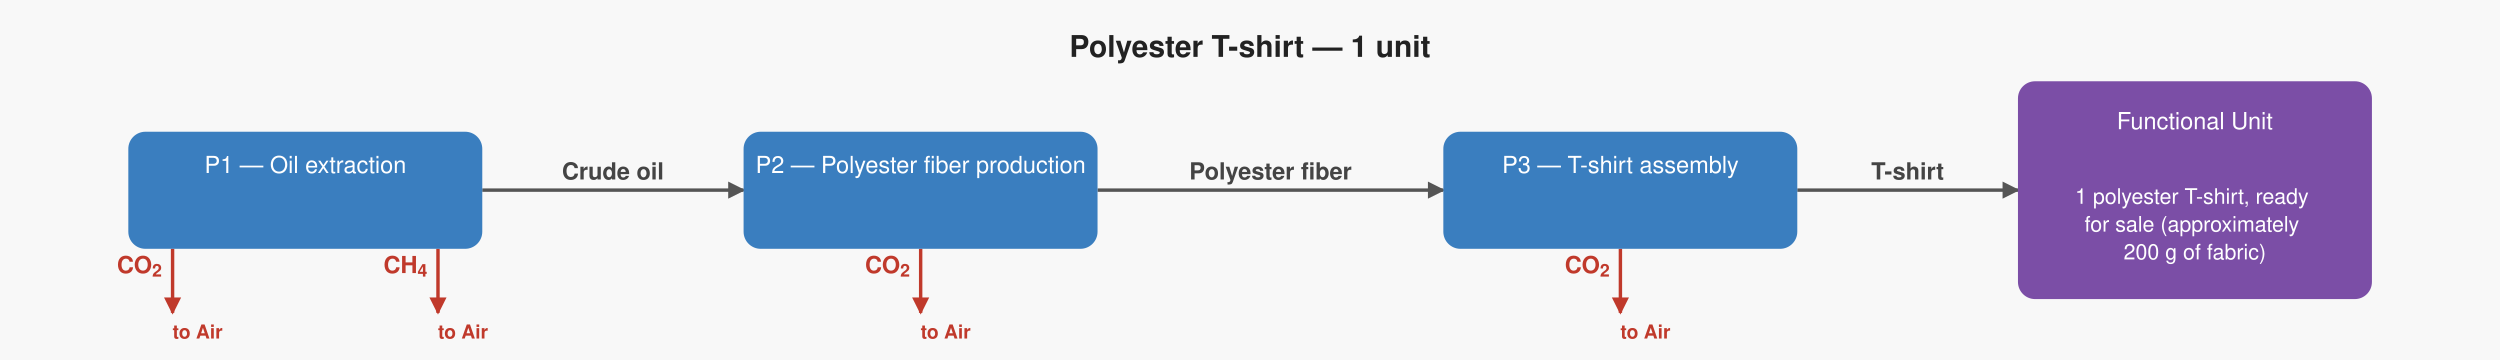
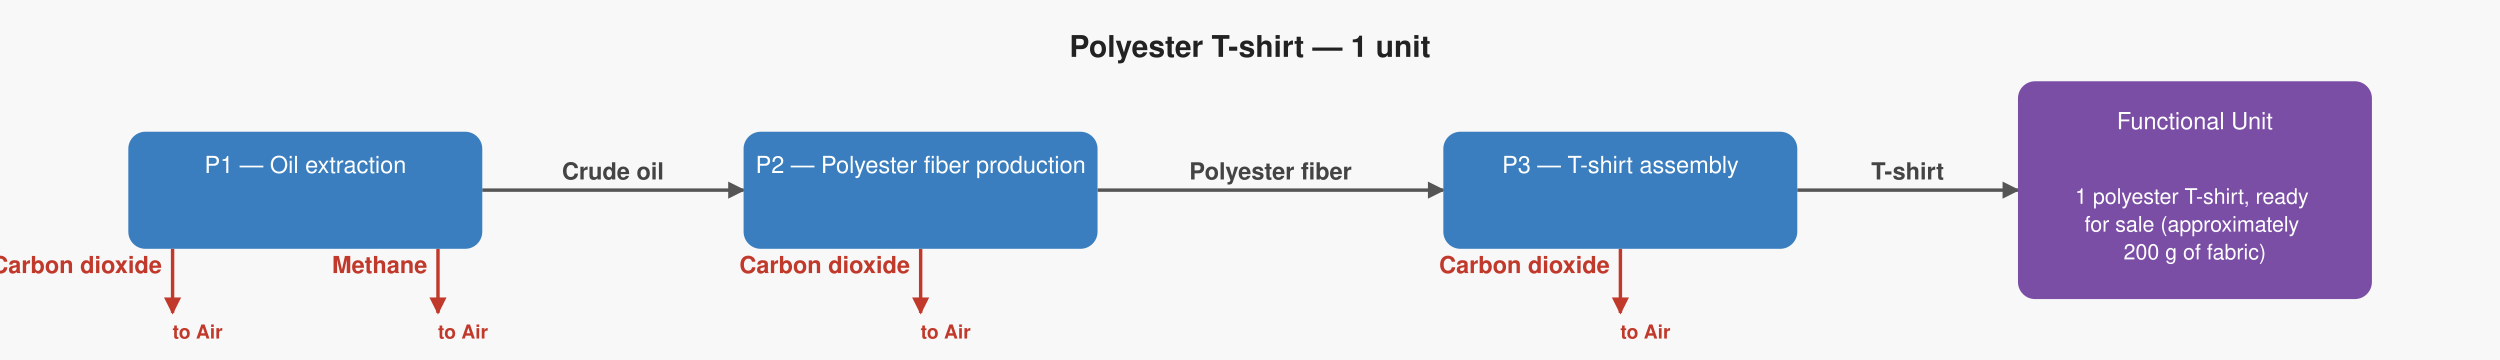
<svg xmlns="http://www.w3.org/2000/svg" width="1169.0" height="168.3" viewBox="0 -38.0 1169.0 168.3">
  <rect x="0" y="-38.0" width="1169.0" height="168.3" fill="#f8f8f8" />
  <defs>
    <marker id="arr" viewBox="0 0 10 10" refX="9" refY="5" markerWidth="5" markerHeight="5" orient="auto">
      <path d="M0,0 L10,5 L0,10 z" fill="#555555" />
    </marker>
    <marker id="arr-green" viewBox="0 0 10 10" refX="9" refY="5" markerWidth="5" markerHeight="5" orient="auto">
      <path d="M0,0 L10,5 L0,10 z" fill="#2d7a45" />
    </marker>
    <marker id="arr-red" viewBox="0 0 10 10" refX="9" refY="5" markerWidth="5" markerHeight="5" orient="auto">
      <path d="M0,0 L10,5 L0,10 z" fill="#c0392b" />
    </marker>
  </defs>
  <text x="584.5" y="-11.4" text-anchor="middle" dominant-baseline="auto" font-family="Helvetica,Arial,sans-serif" font-size="14" font-weight="bold" fill="#222">Polyester T-shirt — 1 unit</text>
  <line x1="80.7" y1="78.3" x2="80.7" y2="108.3" stroke="#c0392b" stroke-width="1.6" marker-end="url(#arr-red)" />
-   <text x="75.7" y="89.7" text-anchor="end" dominant-baseline="auto" font-family="Helvetica,Arial,sans-serif" font-size="11" font-weight="bold" fill="#c0392b">CO<tspan baseline-shift="sub" font-size="0.75em">2</tspan>
-   </text>
+   <text x="75.7" y="89.7" text-anchor="end" dominant-baseline="auto" font-family="Helvetica,Arial,sans-serif" font-size="11" font-weight="bold" fill="#c0392b">Carbon dioxide</text>
  <text x="80.7" y="120.3" text-anchor="start" dominant-baseline="auto" font-family="Helvetica,Arial,sans-serif" font-size="9" font-weight="bold" fill="#c0392b">to Air</text>
  <line x1="204.8" y1="78.3" x2="204.8" y2="108.3" stroke="#c0392b" stroke-width="1.6" marker-end="url(#arr-red)" />
-   <text x="199.8" y="89.7" text-anchor="end" dominant-baseline="auto" font-family="Helvetica,Arial,sans-serif" font-size="11" font-weight="bold" fill="#c0392b">CH<tspan baseline-shift="sub" font-size="0.75em">4</tspan>
-   </text>
+   <text x="199.8" y="89.7" text-anchor="end" dominant-baseline="auto" font-family="Helvetica,Arial,sans-serif" font-size="11" font-weight="bold" fill="#c0392b">Methane</text>
  <text x="204.8" y="120.3" text-anchor="start" dominant-baseline="auto" font-family="Helvetica,Arial,sans-serif" font-size="9" font-weight="bold" fill="#c0392b">to Air</text>
  <line x1="430.5" y1="78.3" x2="430.5" y2="108.3" stroke="#c0392b" stroke-width="1.6" marker-end="url(#arr-red)" />
-   <text x="425.5" y="89.7" text-anchor="end" dominant-baseline="auto" font-family="Helvetica,Arial,sans-serif" font-size="11" font-weight="bold" fill="#c0392b">CO<tspan baseline-shift="sub" font-size="0.75em">2</tspan>
-   </text>
+   <text x="425.5" y="89.7" text-anchor="end" dominant-baseline="auto" font-family="Helvetica,Arial,sans-serif" font-size="11" font-weight="bold" fill="#c0392b">Carbon dioxide</text>
  <text x="430.5" y="120.3" text-anchor="start" dominant-baseline="auto" font-family="Helvetica,Arial,sans-serif" font-size="9" font-weight="bold" fill="#c0392b">to Air</text>
  <line x1="757.7" y1="78.3" x2="757.7" y2="108.3" stroke="#c0392b" stroke-width="1.6" marker-end="url(#arr-red)" />
-   <text x="752.7" y="89.7" text-anchor="end" dominant-baseline="auto" font-family="Helvetica,Arial,sans-serif" font-size="11" font-weight="bold" fill="#c0392b">CO<tspan baseline-shift="sub" font-size="0.75em">2</tspan>
-   </text>
+   <text x="752.7" y="89.7" text-anchor="end" dominant-baseline="auto" font-family="Helvetica,Arial,sans-serif" font-size="11" font-weight="bold" fill="#c0392b">Carbon dioxide</text>
  <text x="757.7" y="120.3" text-anchor="start" dominant-baseline="auto" font-family="Helvetica,Arial,sans-serif" font-size="9" font-weight="bold" fill="#c0392b">to Air</text>
  <line x1="225.5" y1="50.9" x2="347.7" y2="50.9" stroke="#555555" stroke-width="1.6" marker-end="url(#arr)" />
  <text x="286.6" y="45.9" text-anchor="middle" dominant-baseline="auto" font-family="Helvetica,Arial,sans-serif" font-size="11" font-weight="bold" fill="#444">Crude oil</text>
  <line x1="513.2" y1="50.9" x2="674.9" y2="50.9" stroke="#555555" stroke-width="1.6" marker-end="url(#arr)" />
  <text x="594.1" y="45.9" text-anchor="middle" dominant-baseline="auto" font-family="Helvetica,Arial,sans-serif" font-size="11" font-weight="bold" fill="#444">Polyester fiber</text>
  <line x1="840.4" y1="50.9" x2="943.6" y2="50.9" stroke="#555555" stroke-width="1.6" marker-end="url(#arr)" />
  <text x="892.0" y="45.9" text-anchor="middle" dominant-baseline="auto" font-family="Helvetica,Arial,sans-serif" font-size="11" font-weight="bold" fill="#444">T-shirt</text>
  <rect x="60.0" y="23.6" width="165.513" height="54.745" rx="8" fill="#3a7ebf" />
  <text x="142.8" y="42.9" text-anchor="middle" dominant-baseline="auto" font-family="Helvetica,Arial,sans-serif" font-size="11" font-weight="normal" fill="white">P1 — Oil extraction</text>
  <rect x="347.7" y="23.6" width="165.513" height="54.745" rx="8" fill="#3a7ebf" />
  <text x="430.5" y="42.9" text-anchor="middle" dominant-baseline="auto" font-family="Helvetica,Arial,sans-serif" font-size="11" font-weight="normal" fill="white">P2 — Polyester fiber production</text>
  <rect x="674.9" y="23.6" width="165.513" height="54.745" rx="8" fill="#3a7ebf" />
  <text x="757.7" y="42.9" text-anchor="middle" dominant-baseline="auto" font-family="Helvetica,Arial,sans-serif" font-size="11" font-weight="normal" fill="white">P3 — T-shirt assembly</text>
  <rect x="943.6" y="-0.0" width="165.513" height="101.851" rx="8" fill="#7b4ea6" />
  <text x="1026.3" y="22.4" text-anchor="middle" dominant-baseline="auto" font-family="Helvetica,Arial,sans-serif" font-size="11" font-weight="normal" fill="white">Functional Unit</text>
  <text text-anchor="middle" font-family="Helvetica,Arial,sans-serif" font-size="10" font-weight="normal" fill="white">
    <tspan x="1026.3" y="57.3" dominant-baseline="auto">1 polyester T-shirt, ready</tspan>
    <tspan x="1026.3" y="70.3" dominant-baseline="auto">for sale (approximately</tspan>
    <tspan x="1026.3" y="83.3" dominant-baseline="auto">200 g of fabric)</tspan>
  </text>
</svg>
